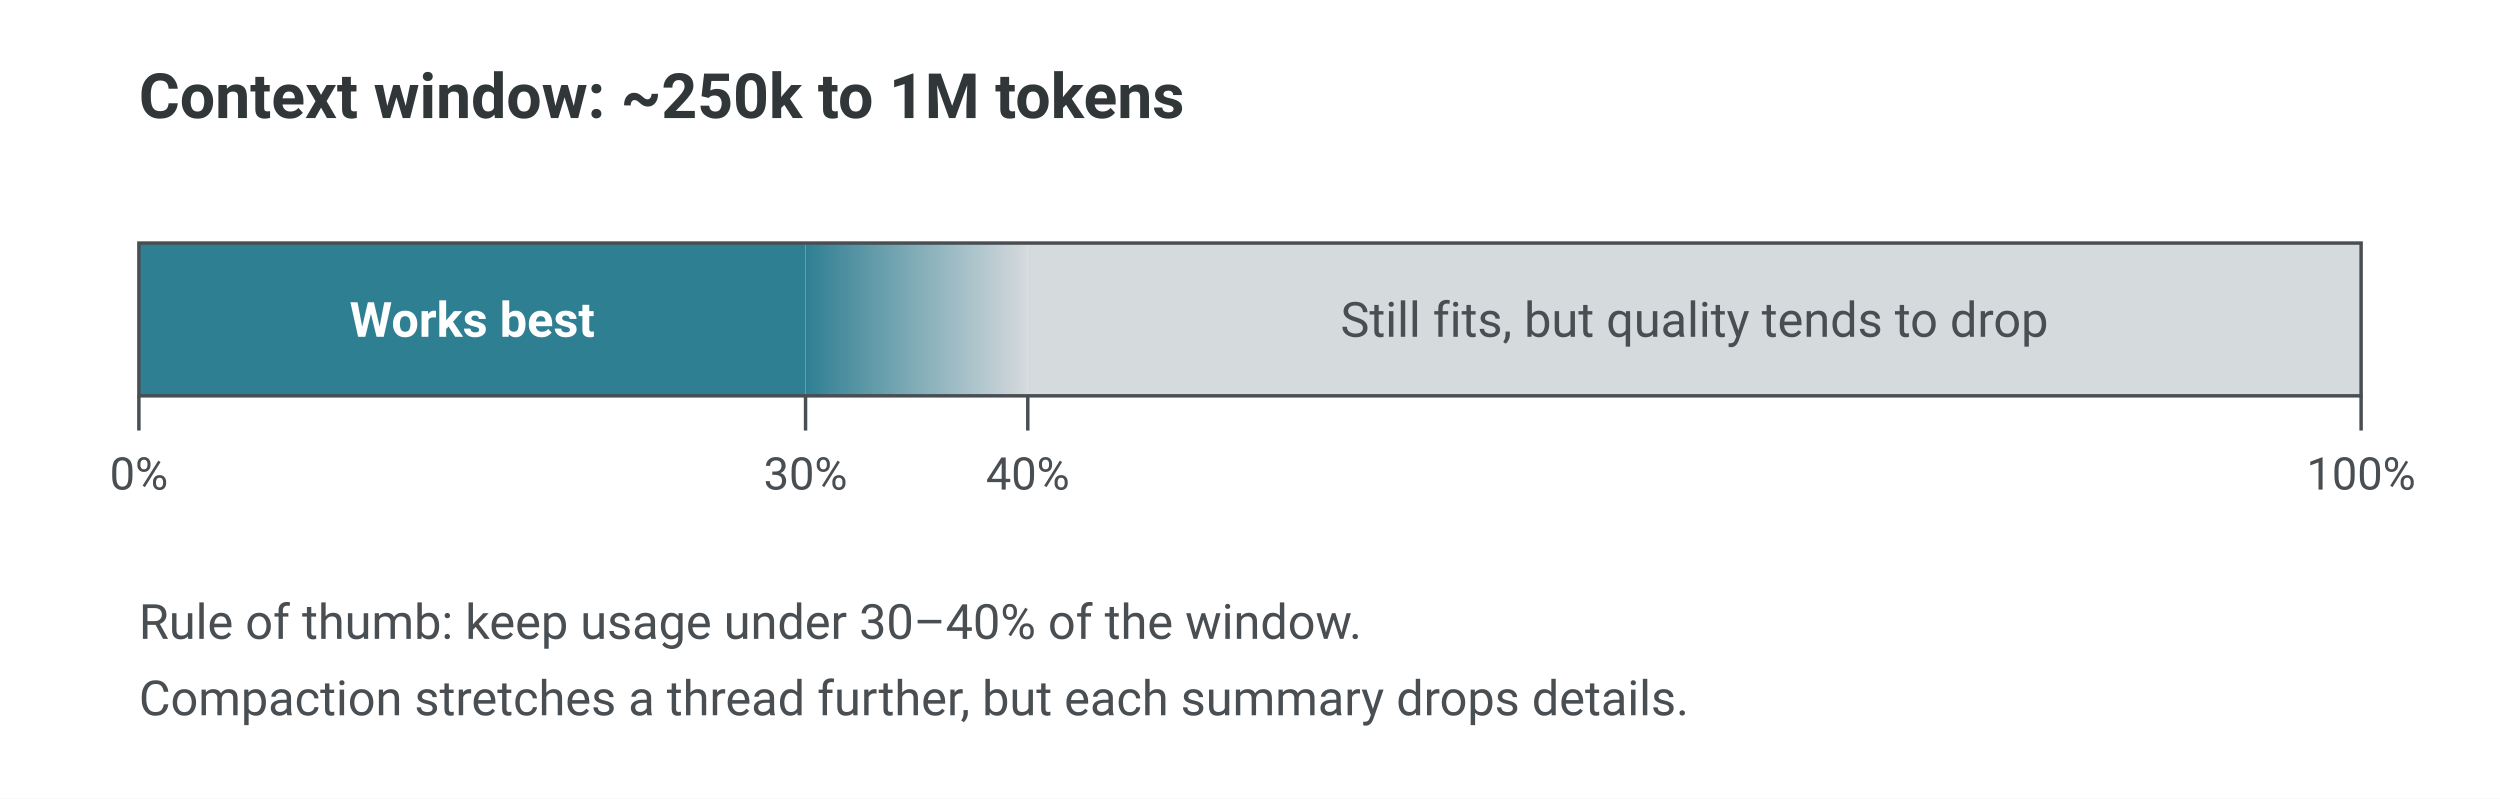
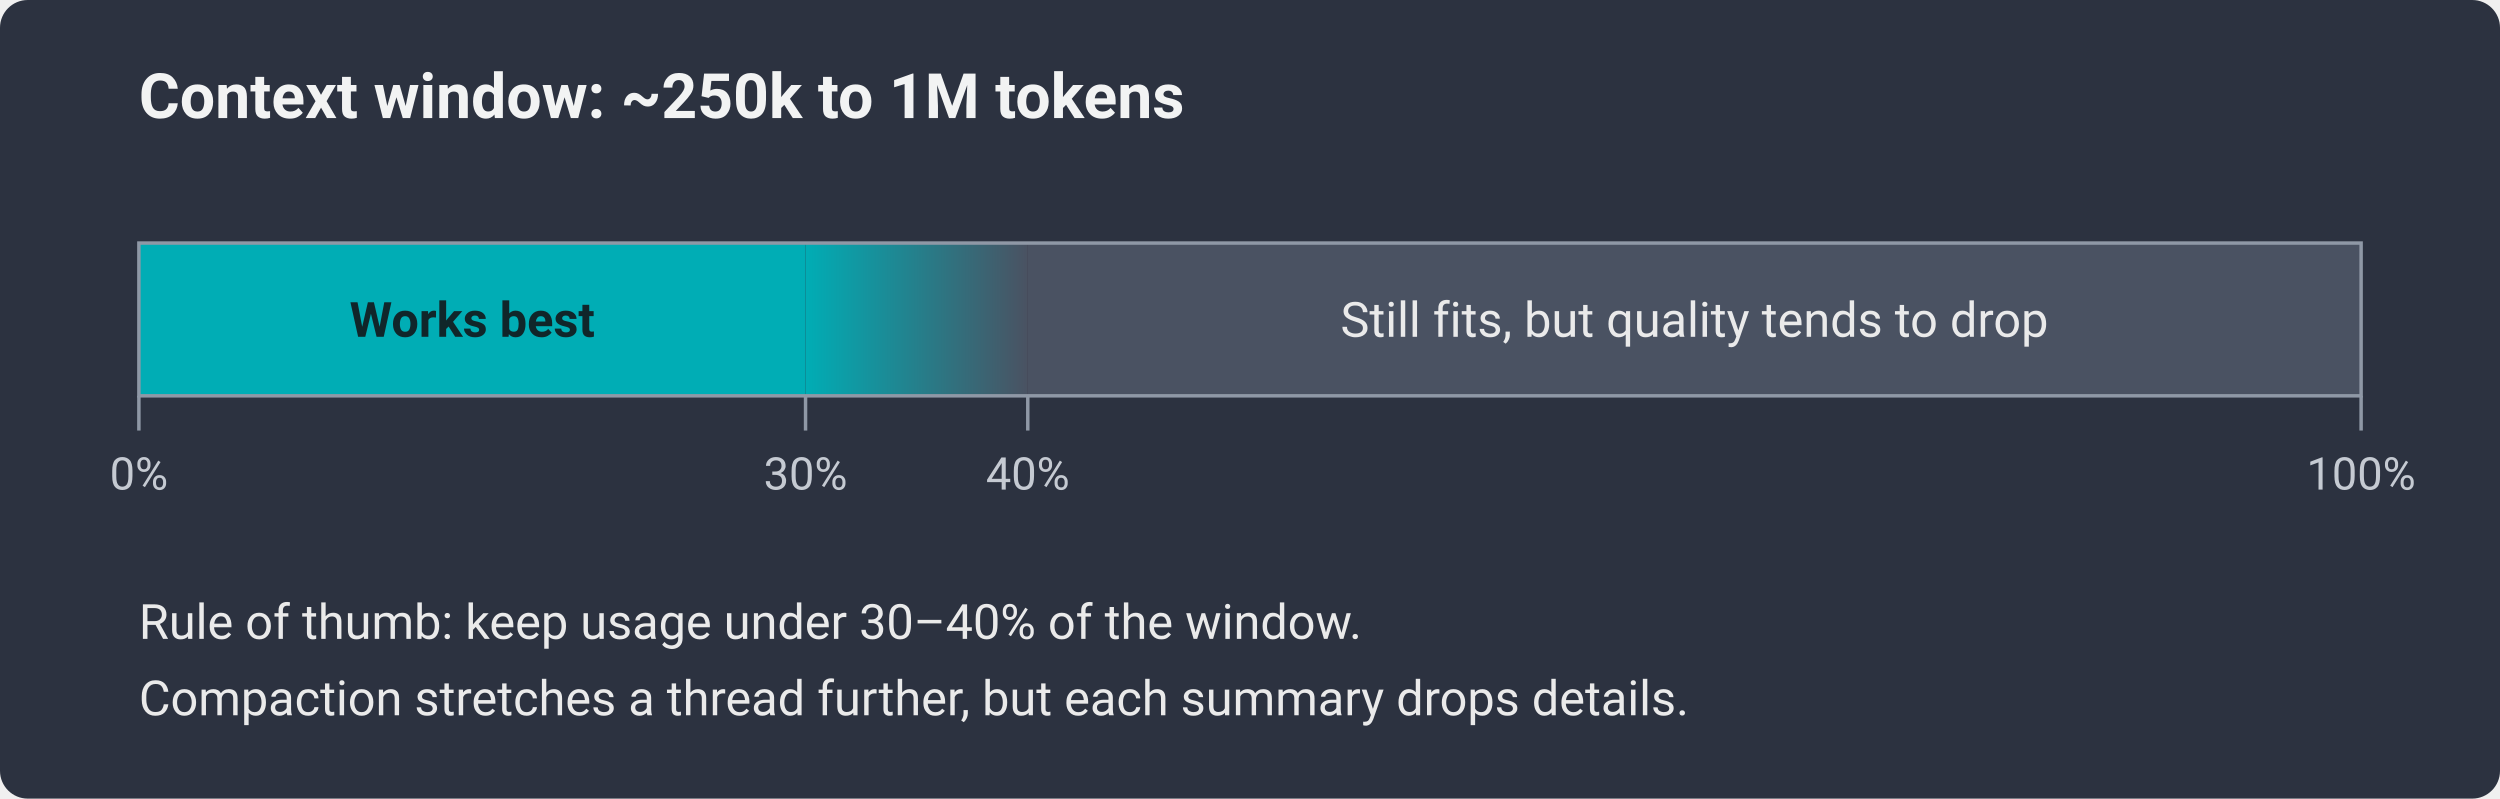
<svg xmlns="http://www.w3.org/2000/svg" viewBox="0 0 720 230" role="img" aria-labelledby="t d" font-family="-apple-system, BlinkMacSystemFont, 'Segoe UI', Roboto, Helvetica, Arial, sans-serif">
  <defs>
    <linearGradient id="fade" x1="0" x2="1" y1="0" y2="0">
-       <stop offset="0" stop-color="#2f7f93" />
-       <stop offset="1" stop-color="#d5dadd" />
+       <stop offset="0" stop-color="#00adb5" />
+       <stop offset="1" stop-color="#4a5262" />
    </linearGradient>
  </defs>
-   <rect width="720" height="230" fill="#ffffff" />
-   <text x="40" y="34" font-size="18" font-weight="600" fill="#313639">Context window: ~250k to 1M tokens</text>
-   <rect x="40" y="70" width="192" height="44" fill="#2f7f93" />
+   <rect width="720" height="230" rx="8" fill="#2c3240" />
+   <text x="40" y="34" font-size="18" font-weight="600" fill="#f2f3f3">Context window: ~250k to 1M tokens</text>
+   <rect x="40" y="70" width="192" height="44" fill="#00adb5" />
  <rect x="232" y="70" width="64" height="44" fill="url(#fade)" />
-   <rect x="296" y="70" width="384" height="44" fill="#d5dadd" />
-   <rect x="40" y="70" width="640" height="44" fill="none" stroke="#494e52" stroke-width="1" />
-   <text x="136" y="97" font-size="14" font-weight="600" fill="#ffffff" text-anchor="middle">Works best</text>
-   <text x="488" y="97" font-size="14" fill="#494e52" text-anchor="middle">Still fits, but quality tends to drop</text>
-   <g stroke="#494e52" stroke-width="1">
+   <rect x="296" y="70" width="384" height="44" fill="#4a5262" />
+   <rect x="40" y="70" width="640" height="44" fill="none" stroke="#8f98a6" stroke-width="1" />
+   <text x="136" y="97" font-size="14" font-weight="600" fill="#10262a" text-anchor="middle">Works best</text>
+   <text x="488" y="97" font-size="14" fill="#eaeaea" text-anchor="middle">Still fits, but quality tends to drop</text>
+   <g stroke="#8f98a6" stroke-width="1">
    <line x1="40" y1="114" x2="40" y2="124" />
    <line x1="232" y1="114" x2="232" y2="124" />
    <line x1="296" y1="114" x2="296" y2="124" />
    <line x1="680" y1="114" x2="680" y2="124" />
  </g>
-   <g font-size="13" fill="#494e52" text-anchor="middle">
+   <g font-size="13" fill="#c5cad2" text-anchor="middle">
    <text x="40" y="141">0%</text>
    <text x="232" y="141">30%</text>
    <text x="296" y="141">40%</text>
    <text x="680" y="141">100%</text>
  </g>
-   <text x="40" y="184" font-size="14" fill="#494e52">Rule of thumb: keep usage under 30–40% of the window.</text>
-   <text x="40" y="206" font-size="14" fill="#494e52">Compaction stretches a thread further, but each summary drops details.</text>
+   <text x="40" y="184" font-size="14" fill="#eaeaea">Rule of thumb: keep usage under 30–40% of the window.</text>
+   <text x="40" y="206" font-size="14" fill="#eaeaea">Compaction stretches a thread further, but each summary drops details.</text>
</svg>
